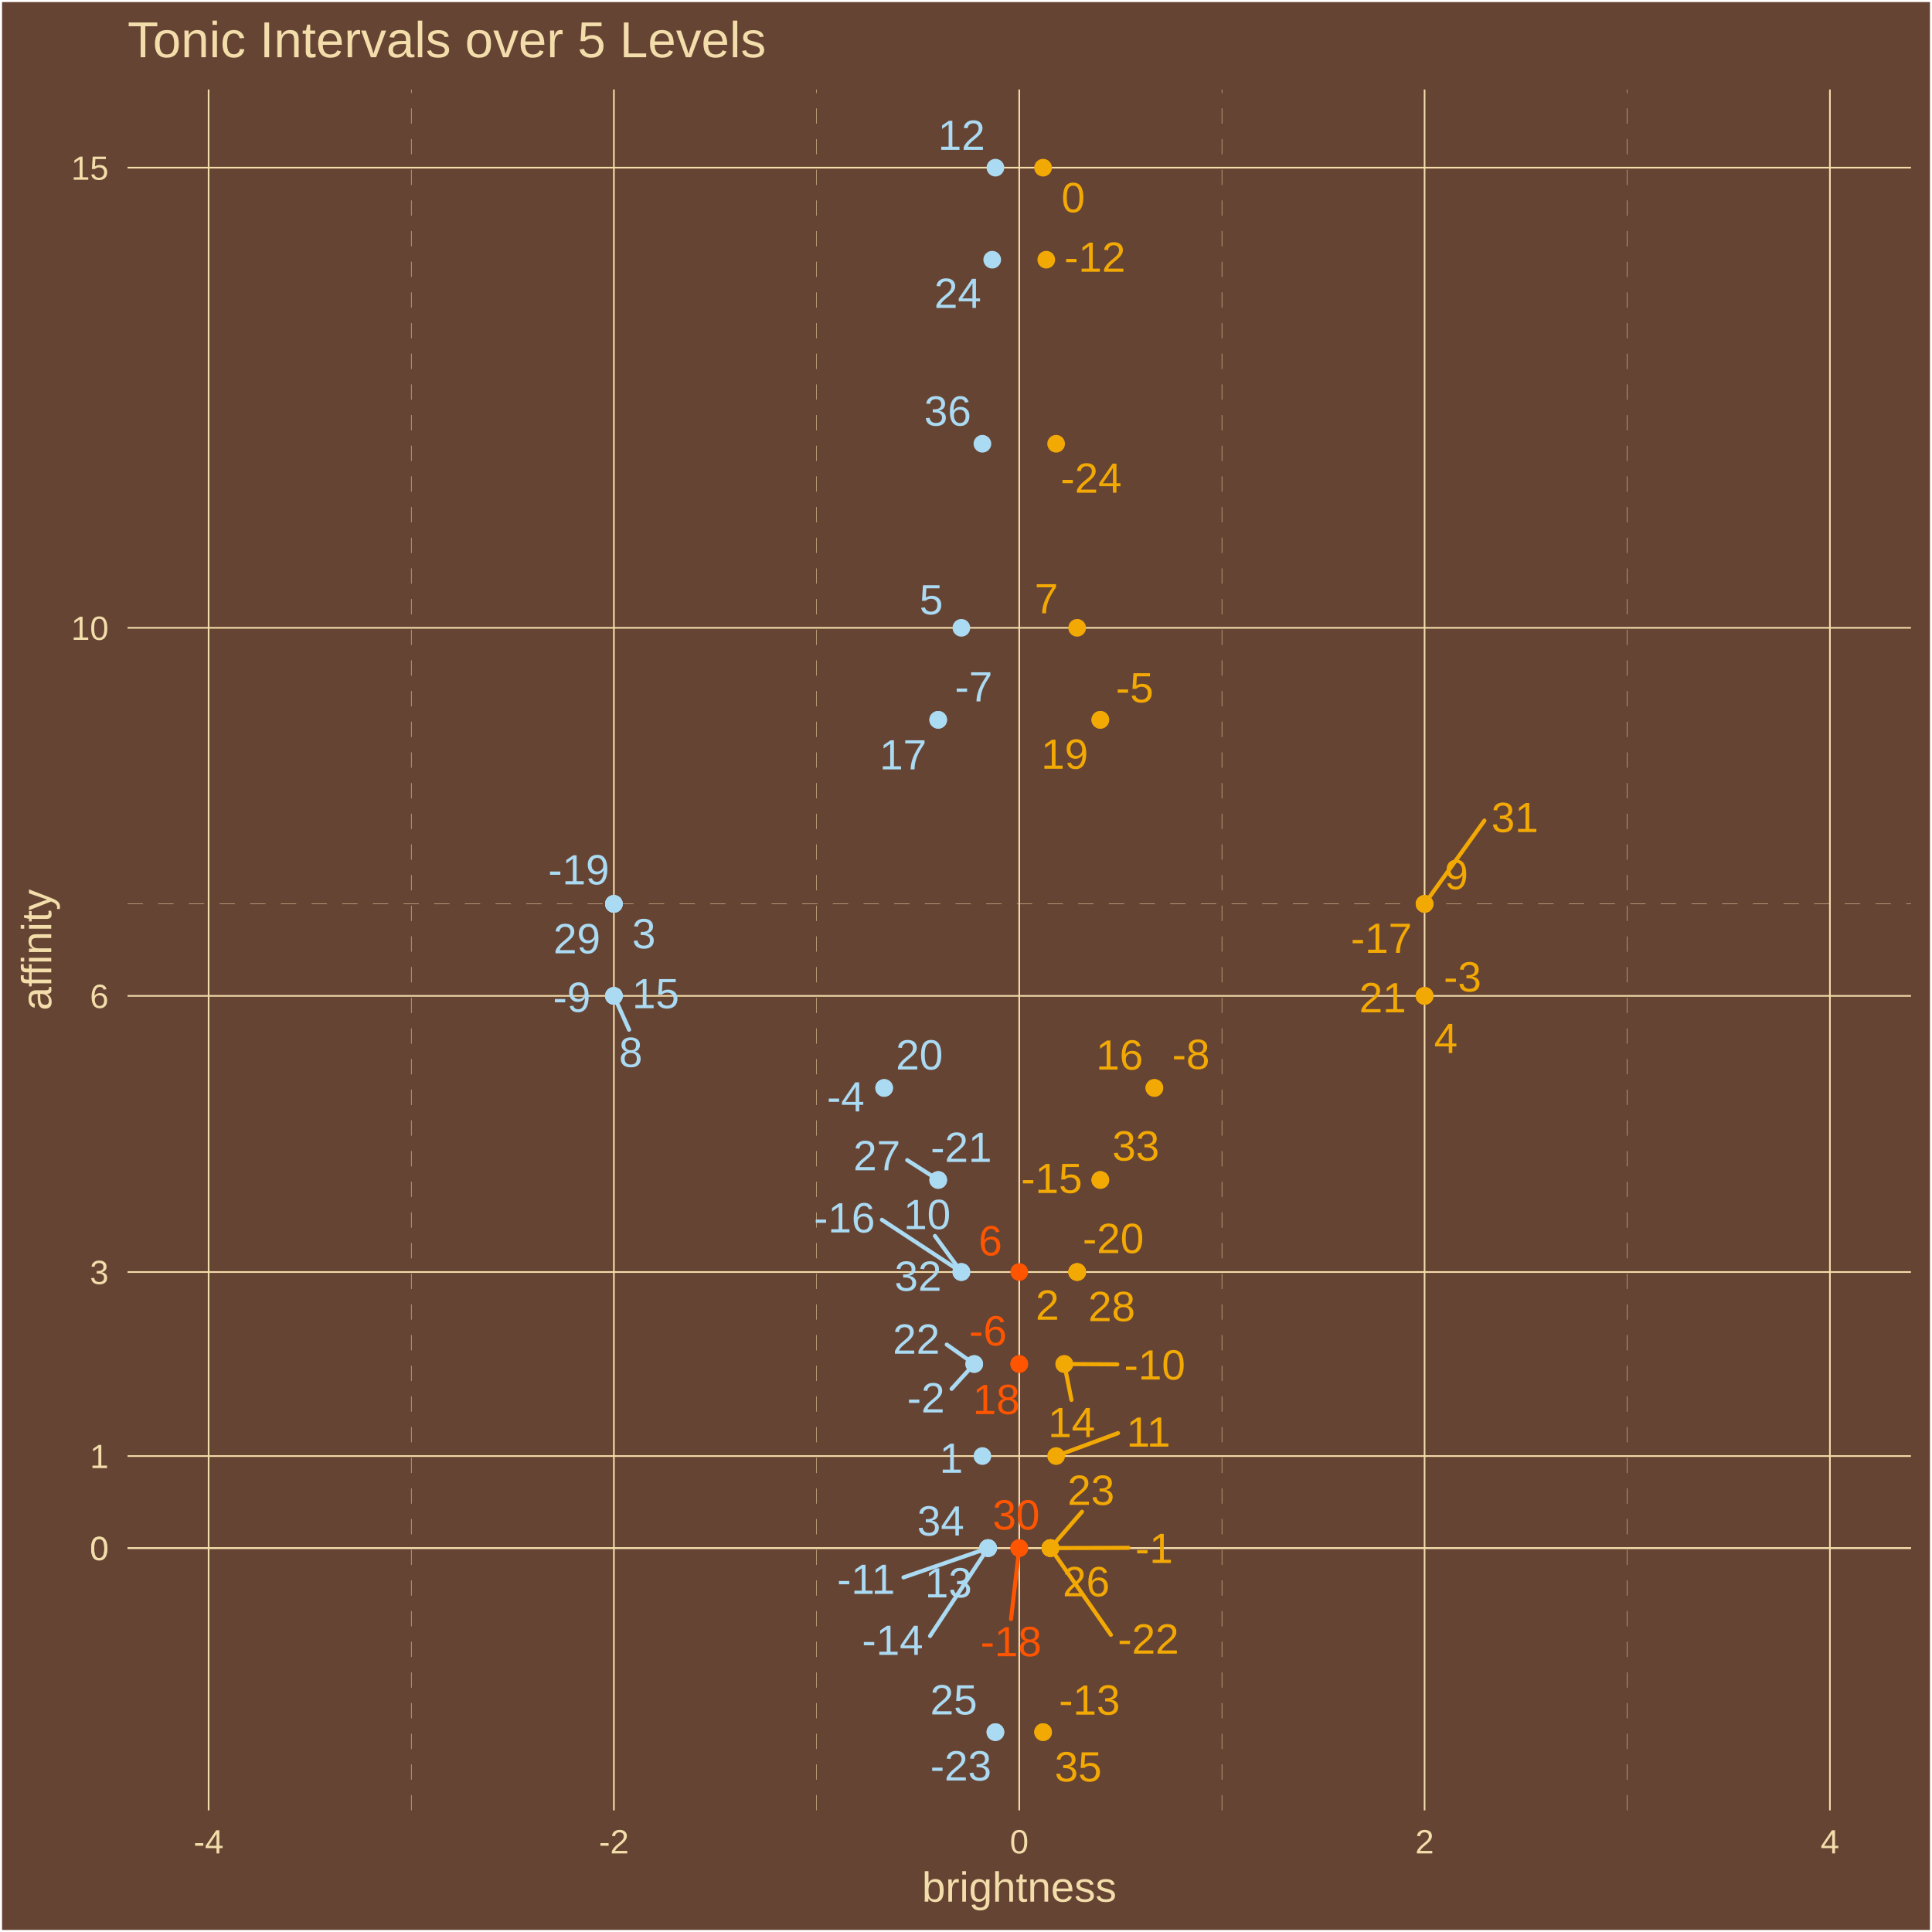
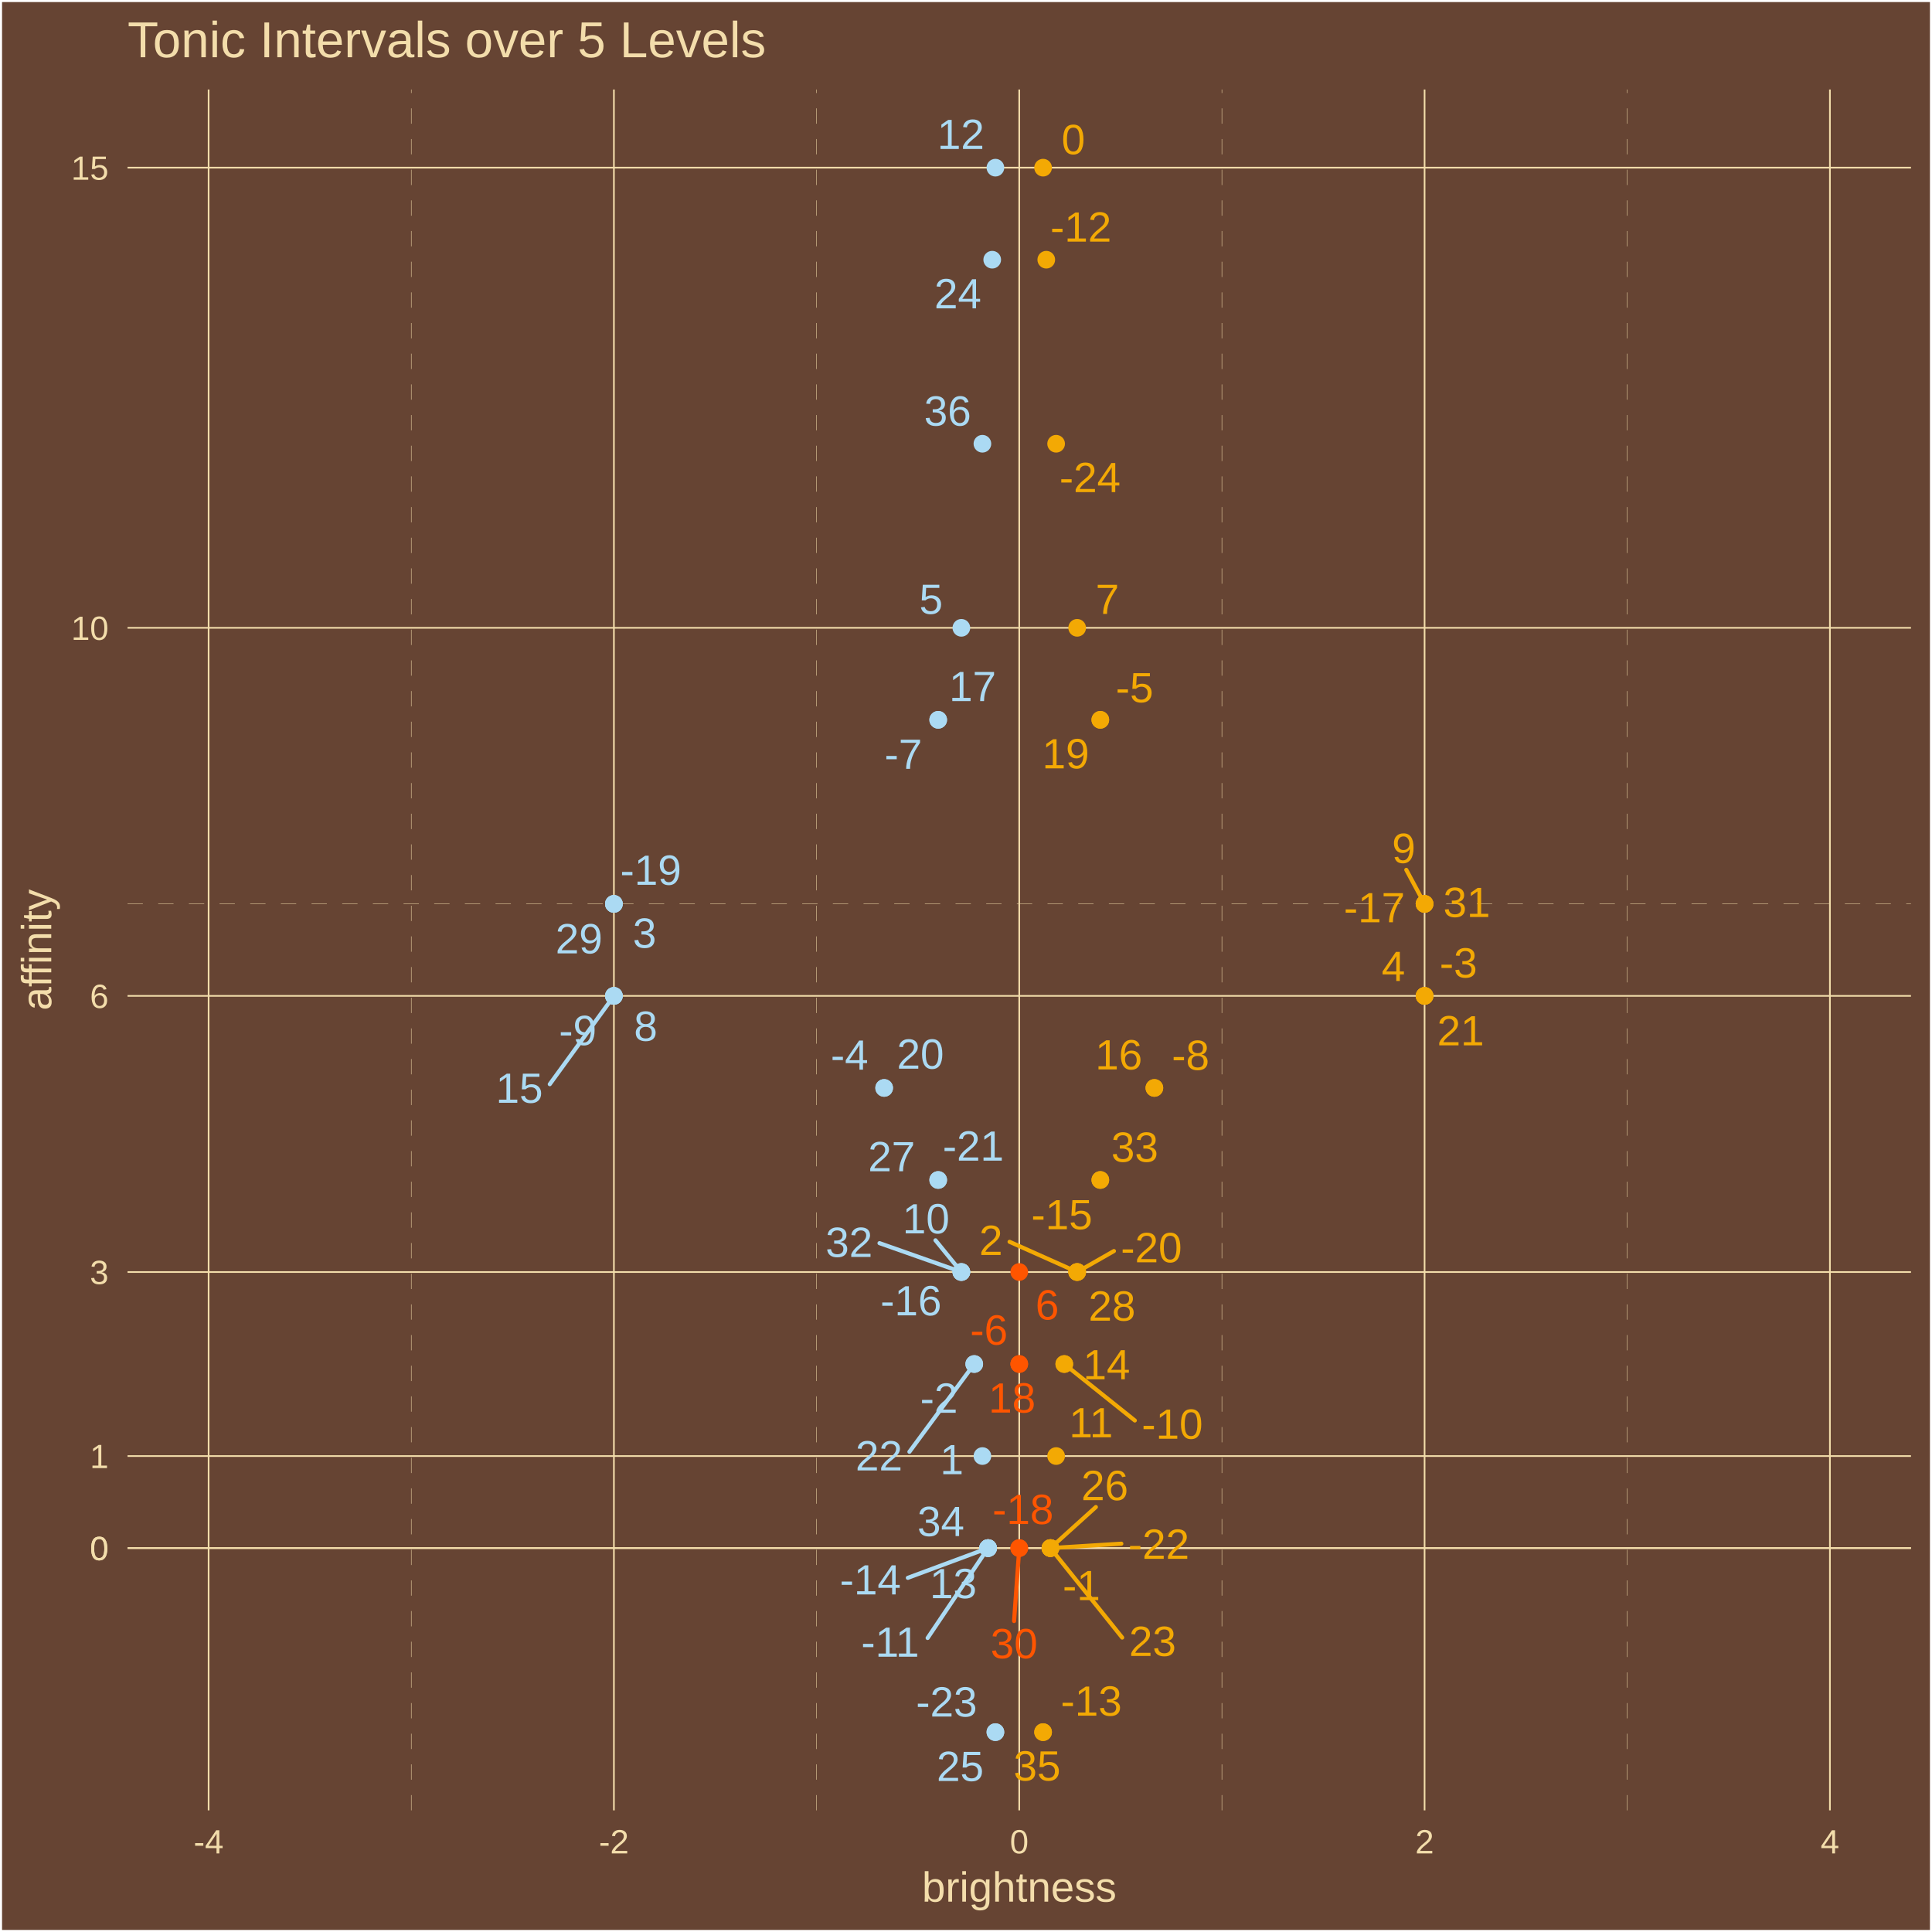
<svg xmlns="http://www.w3.org/2000/svg" class="svglite" width="504.00pt" height="504.00pt" viewBox="0 0 504.00 504.00">
  <defs>
    <style type="text/css">
    .svglite line, .svglite polyline, .svglite polygon, .svglite path, .svglite rect, .svglite circle {
      fill: none;
      stroke: #000000;
      stroke-linecap: round;
      stroke-linejoin: round;
      stroke-miterlimit: 10.00;
    }
    .svglite text {
      white-space: pre;
    }
  </style>
  </defs>
  <rect width="100%" height="100%" style="stroke: none; fill: #664433;" />
  <defs>
    <clipPath id="cpMC4wMHw1MDQuMDB8MC4wMHw1MDQuMDA=">
      <rect x="0.00" y="0.00" width="504.00" height="504.00" />
    </clipPath>
  </defs>
  <g clip-path="url(#cpMC4wMHw1MDQuMDB8MC4wMHw1MDQuMDA=)">
    <rect x="0.00" y="0" width="504.00" height="504.00" style="stroke-width: 1.07; stroke: #FFFFFF; fill: #664433;" />
  </g>
  <defs>
    <clipPath id="cpMzMuMjd8NDk4LjUyfDIzLjM0fDQ3Mi4yNw==">
      <rect x="33.27" y="23.34" width="465.25" height="448.93" />
    </clipPath>
  </defs>
  <g clip-path="url(#cpMzMuMjd8NDk4LjUyfDIzLjM0fDQ3Mi4yNw==)">
    <rect x="33.27" y="23.34" width="465.25" height="448.93" style="stroke-width: 1.07; stroke: none; fill: #664433;" />
    <polyline points="33.27,235.80 498.52,235.80 " style="stroke-width: 0.11; stroke: #F3DDAB; stroke-dasharray: 4.00,4.00; stroke-linecap: butt;" />
    <polyline points="107.29,472.27 107.29,23.34 " style="stroke-width: 0.11; stroke: #F3DDAB; stroke-dasharray: 4.00,4.00; stroke-linecap: butt;" />
    <polyline points="213.02,472.27 213.02,23.34 " style="stroke-width: 0.11; stroke: #F3DDAB; stroke-dasharray: 4.00,4.00; stroke-linecap: butt;" />
    <polyline points="318.76,472.27 318.76,23.34 " style="stroke-width: 0.11; stroke: #F3DDAB; stroke-dasharray: 4.00,4.00; stroke-linecap: butt;" />
    <polyline points="424.50,472.27 424.50,23.34 " style="stroke-width: 0.11; stroke: #F3DDAB; stroke-dasharray: 4.00,4.00; stroke-linecap: butt;" />
    <polyline points="33.27,403.85 498.52,403.85 " style="stroke-width: 0.43; stroke: #F3DDAB; stroke-linecap: butt;" />
    <polyline points="33.27,403.85 498.52,403.85 " style="stroke-width: 0.43; stroke: #F3DDAB; stroke-linecap: butt;" />
    <polyline points="33.27,379.84 498.52,379.84 " style="stroke-width: 0.43; stroke: #F3DDAB; stroke-linecap: butt;" />
    <polyline points="33.27,331.83 498.52,331.83 " style="stroke-width: 0.43; stroke: #F3DDAB; stroke-linecap: butt;" />
    <polyline points="33.27,259.80 498.52,259.80 " style="stroke-width: 0.43; stroke: #F3DDAB; stroke-linecap: butt;" />
    <polyline points="33.27,163.78 498.52,163.78 " style="stroke-width: 0.43; stroke: #F3DDAB; stroke-linecap: butt;" />
    <polyline points="33.27,43.74 498.52,43.74 " style="stroke-width: 0.43; stroke: #F3DDAB; stroke-linecap: butt;" />
    <polyline points="54.42,472.27 54.42,23.34 " style="stroke-width: 0.43; stroke: #F3DDAB; stroke-linecap: butt;" />
    <polyline points="160.15,472.27 160.15,23.34 " style="stroke-width: 0.43; stroke: #F3DDAB; stroke-linecap: butt;" />
    <polyline points="265.89,472.27 265.89,23.34 " style="stroke-width: 0.43; stroke: #F3DDAB; stroke-linecap: butt;" />
    <polyline points="371.63,472.27 371.63,23.34 " style="stroke-width: 0.43; stroke: #F3DDAB; stroke-linecap: butt;" />
    <polyline points="477.37,472.27 477.37,23.34 " style="stroke-width: 0.43; stroke: #F3DDAB; stroke-linecap: butt;" />
    <circle cx="275.51" cy="115.76" r="1.95" style="stroke-width: 0.71; stroke: #F3A904; fill: #F3A904;" />
    <circle cx="259.67" cy="451.86" r="1.95" style="stroke-width: 0.71; stroke: #ABDAF3; fill: #ABDAF3;" />
    <circle cx="274.03" cy="403.85" r="1.95" style="stroke-width: 0.71; stroke: #F3A904; fill: #F3A904;" />
    <circle cx="244.75" cy="307.82" r="1.95" style="stroke-width: 0.71; stroke: #ABDAF3; fill: #ABDAF3;" />
    <circle cx="281.00" cy="331.83" r="1.95" style="stroke-width: 0.71; stroke: #F3A904; fill: #F3A904;" />
    <circle cx="160.15" cy="235.80" r="1.95" style="stroke-width: 0.71; stroke: #ABDAF3; fill: #ABDAF3;" />
    <circle cx="265.89" cy="403.85" r="1.95" style="stroke-width: 0.71; stroke: #FF5500; fill: #FF5500;" />
    <circle cx="371.63" cy="235.80" r="1.95" style="stroke-width: 0.71; stroke: #F3A904; fill: #F3A904;" />
    <circle cx="250.79" cy="331.83" r="1.95" style="stroke-width: 0.71; stroke: #ABDAF3; fill: #ABDAF3;" />
    <circle cx="287.04" cy="307.82" r="1.95" style="stroke-width: 0.71; stroke: #F3A904; fill: #F3A904;" />
    <circle cx="257.76" cy="403.85" r="1.95" style="stroke-width: 0.71; stroke: #ABDAF3; fill: #ABDAF3;" />
    <circle cx="272.11" cy="451.86" r="1.95" style="stroke-width: 0.71; stroke: #F3A904; fill: #F3A904;" />
    <circle cx="272.94" cy="67.75" r="1.95" style="stroke-width: 0.71; stroke: #F3A904; fill: #F3A904;" />
    <circle cx="257.76" cy="403.85" r="1.95" style="stroke-width: 0.71; stroke: #ABDAF3; fill: #ABDAF3;" />
    <circle cx="277.64" cy="355.83" r="1.95" style="stroke-width: 0.71; stroke: #F3A904; fill: #F3A904;" />
    <circle cx="160.15" cy="259.80" r="1.95" style="stroke-width: 0.71; stroke: #ABDAF3; fill: #ABDAF3;" />
    <circle cx="301.14" cy="283.81" r="1.95" style="stroke-width: 0.71; stroke: #F3A904; fill: #F3A904;" />
    <circle cx="244.75" cy="187.78" r="1.95" style="stroke-width: 0.71; stroke: #ABDAF3; fill: #ABDAF3;" />
    <circle cx="265.89" cy="355.83" r="1.95" style="stroke-width: 0.71; stroke: #FF5500; fill: #FF5500;" />
    <circle cx="287.04" cy="187.78" r="1.95" style="stroke-width: 0.71; stroke: #F3A904; fill: #F3A904;" />
    <circle cx="230.65" cy="283.81" r="1.95" style="stroke-width: 0.71; stroke: #ABDAF3; fill: #ABDAF3;" />
    <circle cx="371.63" cy="259.80" r="1.95" style="stroke-width: 0.71; stroke: #F3A904; fill: #F3A904;" />
    <circle cx="254.15" cy="355.83" r="1.95" style="stroke-width: 0.71; stroke: #ABDAF3; fill: #ABDAF3;" />
    <circle cx="274.03" cy="403.85" r="1.95" style="stroke-width: 0.71; stroke: #F3A904; fill: #F3A904;" />
    <circle cx="272.11" cy="43.74" r="1.95" style="stroke-width: 0.71; stroke: #F3A904; fill: #F3A904;" />
    <circle cx="256.28" cy="379.84" r="1.95" style="stroke-width: 0.71; stroke: #ABDAF3; fill: #ABDAF3;" />
    <circle cx="281.00" cy="331.83" r="1.95" style="stroke-width: 0.71; stroke: #F3A904; fill: #F3A904;" />
    <circle cx="160.15" cy="235.80" r="1.95" style="stroke-width: 0.71; stroke: #ABDAF3; fill: #ABDAF3;" />
    <circle cx="371.63" cy="259.80" r="1.95" style="stroke-width: 0.71; stroke: #F3A904; fill: #F3A904;" />
    <circle cx="250.79" cy="163.78" r="1.95" style="stroke-width: 0.71; stroke: #ABDAF3; fill: #ABDAF3;" />
    <circle cx="265.89" cy="331.83" r="1.95" style="stroke-width: 0.71; stroke: #FF5500; fill: #FF5500;" />
    <circle cx="281.00" cy="163.78" r="1.95" style="stroke-width: 0.71; stroke: #F3A904; fill: #F3A904;" />
    <circle cx="160.15" cy="259.80" r="1.95" style="stroke-width: 0.71; stroke: #ABDAF3; fill: #ABDAF3;" />
    <circle cx="371.63" cy="235.80" r="1.95" style="stroke-width: 0.71; stroke: #F3A904; fill: #F3A904;" />
    <circle cx="250.79" cy="331.83" r="1.95" style="stroke-width: 0.71; stroke: #ABDAF3; fill: #ABDAF3;" />
    <circle cx="275.51" cy="379.84" r="1.95" style="stroke-width: 0.71; stroke: #F3A904; fill: #F3A904;" />
    <circle cx="259.67" cy="43.74" r="1.95" style="stroke-width: 0.71; stroke: #ABDAF3; fill: #ABDAF3;" />
    <circle cx="257.76" cy="403.85" r="1.95" style="stroke-width: 0.71; stroke: #ABDAF3; fill: #ABDAF3;" />
    <circle cx="277.64" cy="355.83" r="1.95" style="stroke-width: 0.71; stroke: #F3A904; fill: #F3A904;" />
    <circle cx="160.15" cy="259.80" r="1.95" style="stroke-width: 0.71; stroke: #ABDAF3; fill: #ABDAF3;" />
    <circle cx="301.14" cy="283.81" r="1.95" style="stroke-width: 0.71; stroke: #F3A904; fill: #F3A904;" />
    <circle cx="244.75" cy="187.78" r="1.95" style="stroke-width: 0.71; stroke: #ABDAF3; fill: #ABDAF3;" />
    <circle cx="265.89" cy="355.83" r="1.95" style="stroke-width: 0.71; stroke: #FF5500; fill: #FF5500;" />
    <circle cx="287.04" cy="187.78" r="1.95" style="stroke-width: 0.71; stroke: #F3A904; fill: #F3A904;" />
    <circle cx="230.65" cy="283.81" r="1.95" style="stroke-width: 0.71; stroke: #ABDAF3; fill: #ABDAF3;" />
    <circle cx="371.63" cy="259.80" r="1.95" style="stroke-width: 0.71; stroke: #F3A904; fill: #F3A904;" />
    <circle cx="254.15" cy="355.83" r="1.95" style="stroke-width: 0.71; stroke: #ABDAF3; fill: #ABDAF3;" />
    <circle cx="274.03" cy="403.85" r="1.95" style="stroke-width: 0.71; stroke: #F3A904; fill: #F3A904;" />
    <circle cx="258.84" cy="67.75" r="1.95" style="stroke-width: 0.71; stroke: #ABDAF3; fill: #ABDAF3;" />
    <circle cx="259.67" cy="451.86" r="1.95" style="stroke-width: 0.71; stroke: #ABDAF3; fill: #ABDAF3;" />
    <circle cx="274.03" cy="403.85" r="1.95" style="stroke-width: 0.71; stroke: #F3A904; fill: #F3A904;" />
    <circle cx="244.75" cy="307.82" r="1.95" style="stroke-width: 0.71; stroke: #ABDAF3; fill: #ABDAF3;" />
    <circle cx="281.00" cy="331.83" r="1.95" style="stroke-width: 0.71; stroke: #F3A904; fill: #F3A904;" />
    <circle cx="160.15" cy="235.80" r="1.95" style="stroke-width: 0.71; stroke: #ABDAF3; fill: #ABDAF3;" />
    <circle cx="265.89" cy="403.85" r="1.95" style="stroke-width: 0.71; stroke: #FF5500; fill: #FF5500;" />
    <circle cx="371.63" cy="235.80" r="1.95" style="stroke-width: 0.71; stroke: #F3A904; fill: #F3A904;" />
    <circle cx="250.79" cy="331.83" r="1.95" style="stroke-width: 0.71; stroke: #ABDAF3; fill: #ABDAF3;" />
    <circle cx="287.04" cy="307.82" r="1.95" style="stroke-width: 0.71; stroke: #F3A904; fill: #F3A904;" />
    <circle cx="257.76" cy="403.85" r="1.95" style="stroke-width: 0.71; stroke: #ABDAF3; fill: #ABDAF3;" />
    <circle cx="272.11" cy="451.86" r="1.95" style="stroke-width: 0.71; stroke: #F3A904; fill: #F3A904;" />
    <circle cx="256.28" cy="115.76" r="1.95" style="stroke-width: 0.71; stroke: #ABDAF3; fill: #ABDAF3;" />
-     <line x1="289.80" y1="426.48" x2="274.66" y2="404.76" style="stroke-width: 1.07; stroke: #F3A904;" />
-     <line x1="263.75" y1="422.35" x2="265.77" y2="404.94" style="stroke-width: 1.07; stroke: #FF5500;" />
-     <line x1="230.07" y1="318.21" x2="249.85" y2="331.21" style="stroke-width: 1.07; stroke: #ABDAF3;" />
-     <line x1="242.62" y1="426.78" x2="257.15" y2="404.78" style="stroke-width: 1.07; stroke: #ABDAF3;" />
-     <line x1="235.70" y1="411.50" x2="256.69" y2="404.22" style="stroke-width: 1.07; stroke: #ABDAF3;" />
-     <line x1="291.46" y1="355.92" x2="278.78" y2="355.84" style="stroke-width: 1.07; stroke: #F3A904;" />
-     <line x1="248.25" y1="362.31" x2="253.39" y2="356.66" style="stroke-width: 1.07; stroke: #ABDAF3;" />
-     <line x1="294.38" y1="403.78" x2="275.17" y2="403.84" style="stroke-width: 1.07; stroke: #F3A904;" />
-     <line x1="164.11" y1="268.62" x2="160.61" y2="260.82" style="stroke-width: 1.07; stroke: #ABDAF3;" />
-     <line x1="243.90" y1="322.43" x2="250.13" y2="330.93" style="stroke-width: 1.07; stroke: #ABDAF3;" />
-     <line x1="291.65" y1="373.86" x2="276.57" y2="379.44" style="stroke-width: 1.07; stroke: #F3A904;" />
-     <line x1="279.51" y1="365.19" x2="277.86" y2="356.91" style="stroke-width: 1.07; stroke: #F3A904;" />
-     <line x1="246.98" y1="350.76" x2="253.22" y2="355.18" style="stroke-width: 1.07; stroke: #ABDAF3;" />
-     <line x1="282.25" y1="394.37" x2="274.76" y2="403.00" style="stroke-width: 1.07; stroke: #F3A904;" />
-     <line x1="236.67" y1="302.65" x2="243.80" y2="307.21" style="stroke-width: 1.07; stroke: #ABDAF3;" />
-     <line x1="387.24" y1="214.07" x2="372.28" y2="234.89" style="stroke-width: 1.07; stroke: #F3A904;" />
-     <text x="284.66" y="128.55" text-anchor="middle" style="font-size: 11.04px;fill: #F3A904; font-family: &quot;Arial&quot;;" textLength="15.94px" lengthAdjust="spacingAndGlyphs">-24</text>
-     <text x="250.67" y="464.48" text-anchor="middle" style="font-size: 11.04px;fill: #ABDAF3; font-family: &quot;Arial&quot;;" textLength="15.94px" lengthAdjust="spacingAndGlyphs">-23</text>
-     <text x="299.57" y="431.38" text-anchor="middle" style="font-size: 11.04px;fill: #F3A904; font-family: &quot;Arial&quot;;" textLength="15.94px" lengthAdjust="spacingAndGlyphs">-22</text>
-     <text x="250.76" y="303.11" text-anchor="middle" style="font-size: 11.04px;fill: #ABDAF3; font-family: &quot;Arial&quot;;" textLength="15.94px" lengthAdjust="spacingAndGlyphs">-21</text>
-     <text x="290.42" y="326.88" text-anchor="middle" style="font-size: 11.04px;fill: #F3A904; font-family: &quot;Arial&quot;;" textLength="15.94px" lengthAdjust="spacingAndGlyphs">-20</text>
-     <text x="150.97" y="230.71" text-anchor="middle" style="font-size: 11.04px;fill: #ABDAF3; font-family: &quot;Arial&quot;;" textLength="15.94px" lengthAdjust="spacingAndGlyphs">-19</text>
-     <text x="263.74" y="432.06" text-anchor="middle" style="font-size: 11.04px;fill: #FF5500; font-family: &quot;Arial&quot;;" textLength="15.94px" lengthAdjust="spacingAndGlyphs">-18</text>
-     <text x="360.36" y="248.57" text-anchor="middle" style="font-size: 11.04px;fill: #F3A904; font-family: &quot;Arial&quot;;" textLength="15.94px" lengthAdjust="spacingAndGlyphs">-17</text>
-     <text x="220.30" y="321.50" text-anchor="middle" style="font-size: 11.04px;fill: #ABDAF3; font-family: &quot;Arial&quot;;" textLength="15.94px" lengthAdjust="spacingAndGlyphs">-16</text>
-     <text x="274.35" y="311.21" text-anchor="middle" style="font-size: 11.04px;fill: #F3A904; font-family: &quot;Arial&quot;;" textLength="15.94px" lengthAdjust="spacingAndGlyphs">-15</text>
-     <text x="232.85" y="431.71" text-anchor="middle" style="font-size: 11.04px;fill: #ABDAF3; font-family: &quot;Arial&quot;;" textLength="15.94px" lengthAdjust="spacingAndGlyphs">-14</text>
-     <text x="284.21" y="447.30" text-anchor="middle" style="font-size: 11.04px;fill: #F3A904; font-family: &quot;Arial&quot;;" textLength="15.94px" lengthAdjust="spacingAndGlyphs">-13</text>
-     <text x="285.62" y="70.90" text-anchor="middle" style="font-size: 11.04px;fill: #F3A904; font-family: &quot;Arial&quot;;" textLength="15.94px" lengthAdjust="spacingAndGlyphs">-12</text>
-     <text x="225.93" y="415.79" text-anchor="middle" style="font-size: 11.04px;fill: #ABDAF3; font-family: &quot;Arial&quot;;" textLength="15.94px" lengthAdjust="spacingAndGlyphs">-11</text>
-     <text x="301.23" y="359.88" text-anchor="middle" style="font-size: 11.04px;fill: #F3A904; font-family: &quot;Arial&quot;;" textLength="15.94px" lengthAdjust="spacingAndGlyphs">-10</text>
-     <text x="149.17" y="263.97" text-anchor="middle" style="font-size: 11.04px;fill: #ABDAF3; font-family: &quot;Arial&quot;;" textLength="9.81px" lengthAdjust="spacingAndGlyphs">-9</text>
-     <text x="310.68" y="278.87" text-anchor="middle" style="font-size: 11.04px;fill: #F3A904; font-family: &quot;Arial&quot;;" textLength="9.81px" lengthAdjust="spacingAndGlyphs">-8</text>
-     <text x="254.00" y="182.97" text-anchor="middle" style="font-size: 11.04px;fill: #ABDAF3; font-family: &quot;Arial&quot;;" textLength="9.81px" lengthAdjust="spacingAndGlyphs">-7</text>
-     <text x="257.74" y="350.99" text-anchor="middle" style="font-size: 11.04px;fill: #FF5500; font-family: &quot;Arial&quot;;" textLength="9.81px" lengthAdjust="spacingAndGlyphs">-6</text>
-     <text x="296.00" y="183.22" text-anchor="middle" style="font-size: 11.04px;fill: #F3A904; font-family: &quot;Arial&quot;;" textLength="9.81px" lengthAdjust="spacingAndGlyphs">-5</text>
-     <text x="220.62" y="289.94" text-anchor="middle" style="font-size: 11.04px;fill: #ABDAF3; font-family: &quot;Arial&quot;;" textLength="9.81px" lengthAdjust="spacingAndGlyphs">-4</text>
-     <text x="381.53" y="258.66" text-anchor="middle" style="font-size: 11.04px;fill: #F3A904; font-family: &quot;Arial&quot;;" textLength="9.81px" lengthAdjust="spacingAndGlyphs">-3</text>
-     <text x="241.55" y="368.47" text-anchor="middle" style="font-size: 11.04px;fill: #ABDAF3; font-family: &quot;Arial&quot;;" textLength="9.81px" lengthAdjust="spacingAndGlyphs">-2</text>
-     <text x="301.08" y="407.73" text-anchor="middle" style="font-size: 11.04px;fill: #F3A904; font-family: &quot;Arial&quot;;" textLength="9.81px" lengthAdjust="spacingAndGlyphs">-1</text>
-     <text x="279.96" y="55.36" text-anchor="middle" style="font-size: 11.04px;fill: #F3A904; font-family: &quot;Arial&quot;;" textLength="6.13px" lengthAdjust="spacingAndGlyphs">0</text>
-     <text x="248.15" y="384.20" text-anchor="middle" style="font-size: 11.04px;fill: #ABDAF3; font-family: &quot;Arial&quot;;" textLength="6.13px" lengthAdjust="spacingAndGlyphs">1</text>
-     <text x="273.23" y="344.27" text-anchor="middle" style="font-size: 11.04px;fill: #F3A904; font-family: &quot;Arial&quot;;" textLength="6.13px" lengthAdjust="spacingAndGlyphs">2</text>
-     <text x="167.97" y="247.39" text-anchor="middle" style="font-size: 11.04px;fill: #ABDAF3; font-family: &quot;Arial&quot;;" textLength="6.13px" lengthAdjust="spacingAndGlyphs">3</text>
-     <text x="377.18" y="274.70" text-anchor="middle" style="font-size: 11.04px;fill: #F3A904; font-family: &quot;Arial&quot;;" textLength="6.13px" lengthAdjust="spacingAndGlyphs">4</text>
-     <text x="242.93" y="160.26" text-anchor="middle" style="font-size: 11.04px;fill: #ABDAF3; font-family: &quot;Arial&quot;;" textLength="6.13px" lengthAdjust="spacingAndGlyphs">5</text>
-     <text x="258.35" y="327.49" text-anchor="middle" style="font-size: 11.04px;fill: #FF5500; font-family: &quot;Arial&quot;;" textLength="6.13px" lengthAdjust="spacingAndGlyphs">6</text>
-     <text x="272.96" y="159.99" text-anchor="middle" style="font-size: 11.04px;fill: #F3A904; font-family: &quot;Arial&quot;;" textLength="6.13px" lengthAdjust="spacingAndGlyphs">7</text>
-     <text x="164.54" y="278.33" text-anchor="middle" style="font-size: 11.04px;fill: #ABDAF3; font-family: &quot;Arial&quot;;" textLength="6.13px" lengthAdjust="spacingAndGlyphs">8</text>
-     <text x="379.94" y="231.98" text-anchor="middle" style="font-size: 11.04px;fill: #F3A904; font-family: &quot;Arial&quot;;" textLength="6.13px" lengthAdjust="spacingAndGlyphs">9</text>
-     <text x="241.85" y="320.63" text-anchor="middle" style="font-size: 11.04px;fill: #ABDAF3; font-family: &quot;Arial&quot;;" textLength="12.27px" lengthAdjust="spacingAndGlyphs">10</text>
-     <text x="299.59" y="377.38" text-anchor="middle" style="font-size: 11.04px;fill: #F3A904; font-family: &quot;Arial&quot;;" textLength="12.27px" lengthAdjust="spacingAndGlyphs">11</text>
-     <text x="250.83" y="39.09" text-anchor="middle" style="font-size: 11.04px;fill: #ABDAF3; font-family: &quot;Arial&quot;;" textLength="12.27px" lengthAdjust="spacingAndGlyphs">12</text>
-     <text x="247.42" y="416.72" text-anchor="middle" style="font-size: 11.04px;fill: #ABDAF3; font-family: &quot;Arial&quot;;" textLength="12.27px" lengthAdjust="spacingAndGlyphs">13</text>
-     <text x="279.55" y="374.90" text-anchor="middle" style="font-size: 11.04px;fill: #F3A904; font-family: &quot;Arial&quot;;" textLength="12.27px" lengthAdjust="spacingAndGlyphs">14</text>
-     <text x="171.04" y="263.01" text-anchor="middle" style="font-size: 11.04px;fill: #ABDAF3; font-family: &quot;Arial&quot;;" textLength="12.27px" lengthAdjust="spacingAndGlyphs">15</text>
-     <text x="292.06" y="279.03" text-anchor="middle" style="font-size: 11.04px;fill: #F3A904; font-family: &quot;Arial&quot;;" textLength="12.27px" lengthAdjust="spacingAndGlyphs">16</text>
-     <text x="235.59" y="200.72" text-anchor="middle" style="font-size: 11.04px;fill: #ABDAF3; font-family: &quot;Arial&quot;;" textLength="12.27px" lengthAdjust="spacingAndGlyphs">17</text>
-     <text x="259.90" y="368.89" text-anchor="middle" style="font-size: 11.04px;fill: #FF5500; font-family: &quot;Arial&quot;;" textLength="12.27px" lengthAdjust="spacingAndGlyphs">18</text>
-     <text x="277.74" y="200.55" text-anchor="middle" style="font-size: 11.04px;fill: #F3A904; font-family: &quot;Arial&quot;;" textLength="12.27px" lengthAdjust="spacingAndGlyphs">19</text>
-     <text x="239.83" y="279.00" text-anchor="middle" style="font-size: 11.04px;fill: #ABDAF3; font-family: &quot;Arial&quot;;" textLength="12.27px" lengthAdjust="spacingAndGlyphs">20</text>
-     <text x="360.70" y="264.08" text-anchor="middle" style="font-size: 11.04px;fill: #F3A904; font-family: &quot;Arial&quot;;" textLength="12.27px" lengthAdjust="spacingAndGlyphs">21</text>
-     <text x="239.04" y="353.15" text-anchor="middle" style="font-size: 11.04px;fill: #ABDAF3; font-family: &quot;Arial&quot;;" textLength="12.27px" lengthAdjust="spacingAndGlyphs">22</text>
-     <text x="284.60" y="392.57" text-anchor="middle" style="font-size: 11.04px;fill: #F3A904; font-family: &quot;Arial&quot;;" textLength="12.27px" lengthAdjust="spacingAndGlyphs">23</text>
-     <text x="249.85" y="80.33" text-anchor="middle" style="font-size: 11.04px;fill: #ABDAF3; font-family: &quot;Arial&quot;;" textLength="12.27px" lengthAdjust="spacingAndGlyphs">24</text>
-     <text x="248.79" y="447.24" text-anchor="middle" style="font-size: 11.04px;fill: #ABDAF3; font-family: &quot;Arial&quot;;" textLength="12.27px" lengthAdjust="spacingAndGlyphs">25</text>
-     <text x="283.36" y="416.42" text-anchor="middle" style="font-size: 11.04px;fill: #F3A904; font-family: &quot;Arial&quot;;" textLength="12.27px" lengthAdjust="spacingAndGlyphs">26</text>
-     <text x="228.74" y="305.29" text-anchor="middle" style="font-size: 11.04px;fill: #ABDAF3; font-family: &quot;Arial&quot;;" textLength="12.27px" lengthAdjust="spacingAndGlyphs">27</text>
-     <text x="290.01" y="344.64" text-anchor="middle" style="font-size: 11.04px;fill: #F3A904; font-family: &quot;Arial&quot;;" textLength="12.27px" lengthAdjust="spacingAndGlyphs">28</text>
-     <text x="150.49" y="248.69" text-anchor="middle" style="font-size: 11.04px;fill: #ABDAF3; font-family: &quot;Arial&quot;;" textLength="12.27px" lengthAdjust="spacingAndGlyphs">29</text>
-     <text x="265.09" y="399.01" text-anchor="middle" style="font-size: 11.04px;fill: #FF5500; font-family: &quot;Arial&quot;;" textLength="12.27px" lengthAdjust="spacingAndGlyphs">30</text>
-     <text x="395.18" y="217.06" text-anchor="middle" style="font-size: 11.04px;fill: #F3A904; font-family: &quot;Arial&quot;;" textLength="12.27px" lengthAdjust="spacingAndGlyphs">31</text>
-     <text x="239.49" y="336.73" text-anchor="middle" style="font-size: 11.04px;fill: #ABDAF3; font-family: &quot;Arial&quot;;" textLength="12.27px" lengthAdjust="spacingAndGlyphs">32</text>
-     <text x="296.30" y="302.76" text-anchor="middle" style="font-size: 11.04px;fill: #F3A904; font-family: &quot;Arial&quot;;" textLength="12.27px" lengthAdjust="spacingAndGlyphs">33</text>
-     <text x="245.40" y="400.58" text-anchor="middle" style="font-size: 11.04px;fill: #ABDAF3; font-family: &quot;Arial&quot;;" textLength="12.27px" lengthAdjust="spacingAndGlyphs">34</text>
-     <text x="281.26" y="464.72" text-anchor="middle" style="font-size: 11.04px;fill: #F3A904; font-family: &quot;Arial&quot;;" textLength="12.27px" lengthAdjust="spacingAndGlyphs">35</text>
-     <text x="247.23" y="111.04" text-anchor="middle" style="font-size: 11.04px;fill: #ABDAF3; font-family: &quot;Arial&quot;;" textLength="12.27px" lengthAdjust="spacingAndGlyphs">36</text>
+     <line x1="292.52" y1="402.70" x2="275.17" y2="403.78" style="stroke-width: 1.07; stroke: #F3A904;" />
+     <line x1="290.59" y1="326.36" x2="281.98" y2="331.27" style="stroke-width: 1.07; stroke: #F3A904;" />
+     <line x1="236.83" y1="411.61" x2="256.69" y2="404.24" style="stroke-width: 1.07; stroke: #ABDAF3;" />
+     <line x1="241.99" y1="427.30" x2="257.14" y2="404.77" style="stroke-width: 1.07; stroke: #ABDAF3;" />
+     <line x1="296.04" y1="370.56" x2="278.52" y2="356.54" style="stroke-width: 1.07; stroke: #F3A904;" />
+     <line x1="263.37" y1="323.95" x2="279.96" y2="331.36" style="stroke-width: 1.07; stroke: #F3A904;" />
+     <line x1="366.86" y1="226.92" x2="371.11" y2="234.82" style="stroke-width: 1.07; stroke: #F3A904;" />
+     <line x1="244.04" y1="323.56" x2="250.08" y2="330.96" style="stroke-width: 1.07; stroke: #ABDAF3;" />
+     <line x1="143.42" y1="282.83" x2="159.50" y2="260.71" style="stroke-width: 1.07; stroke: #ABDAF3;" />
+     <line x1="237.24" y1="378.73" x2="253.48" y2="356.73" style="stroke-width: 1.07; stroke: #ABDAF3;" />
+     <line x1="292.74" y1="427.19" x2="274.73" y2="404.72" style="stroke-width: 1.07; stroke: #F3A904;" />
+     <line x1="285.88" y1="393.14" x2="274.86" y2="403.09" style="stroke-width: 1.07; stroke: #F3A904;" />
+     <line x1="264.54" y1="422.88" x2="265.82" y2="404.95" style="stroke-width: 1.07; stroke: #FF5500;" />
+     <line x1="229.44" y1="324.30" x2="249.72" y2="331.45" style="stroke-width: 1.07; stroke: #ABDAF3;" />
+     <text x="284.35" y="128.38" text-anchor="middle" style="font-size: 11.04px;fill: #F3A904; font-family: &quot;Arial&quot;;" textLength="15.94px" lengthAdjust="spacingAndGlyphs">-24</text>
+     <text x="246.93" y="447.80" text-anchor="middle" style="font-size: 11.04px;fill: #ABDAF3; font-family: &quot;Arial&quot;;" textLength="15.94px" lengthAdjust="spacingAndGlyphs">-23</text>
+     <text x="302.29" y="406.65" text-anchor="middle" style="font-size: 11.04px;fill: #F3A904; font-family: &quot;Arial&quot;;" textLength="15.94px" lengthAdjust="spacingAndGlyphs">-22</text>
+     <text x="253.89" y="302.77" text-anchor="middle" style="font-size: 11.04px;fill: #ABDAF3; font-family: &quot;Arial&quot;;" textLength="15.94px" lengthAdjust="spacingAndGlyphs">-21</text>
+     <text x="300.36" y="329.29" text-anchor="middle" style="font-size: 11.04px;fill: #F3A904; font-family: &quot;Arial&quot;;" textLength="15.94px" lengthAdjust="spacingAndGlyphs">-20</text>
+     <text x="169.77" y="230.81" text-anchor="middle" style="font-size: 11.04px;fill: #ABDAF3; font-family: &quot;Arial&quot;;" textLength="15.94px" lengthAdjust="spacingAndGlyphs">-19</text>
+     <text x="266.87" y="397.57" text-anchor="middle" style="font-size: 11.04px;fill: #FF5500; font-family: &quot;Arial&quot;;" textLength="15.94px" lengthAdjust="spacingAndGlyphs">-18</text>
+     <text x="358.54" y="240.59" text-anchor="middle" style="font-size: 11.04px;fill: #F3A904; font-family: &quot;Arial&quot;;" textLength="15.94px" lengthAdjust="spacingAndGlyphs">-17</text>
+     <text x="237.65" y="343.13" text-anchor="middle" style="font-size: 11.04px;fill: #ABDAF3; font-family: &quot;Arial&quot;;" textLength="15.94px" lengthAdjust="spacingAndGlyphs">-16</text>
+     <text x="277.00" y="320.67" text-anchor="middle" style="font-size: 11.04px;fill: #F3A904; font-family: &quot;Arial&quot;;" textLength="15.94px" lengthAdjust="spacingAndGlyphs">-15</text>
+     <text x="227.06" y="415.94" text-anchor="middle" style="font-size: 11.04px;fill: #ABDAF3; font-family: &quot;Arial&quot;;" textLength="15.94px" lengthAdjust="spacingAndGlyphs">-14</text>
+     <text x="284.69" y="447.57" text-anchor="middle" style="font-size: 11.04px;fill: #F3A904; font-family: &quot;Arial&quot;;" textLength="15.94px" lengthAdjust="spacingAndGlyphs">-13</text>
+     <text x="281.97" y="63.04" text-anchor="middle" style="font-size: 11.04px;fill: #F3A904; font-family: &quot;Arial&quot;;" textLength="15.94px" lengthAdjust="spacingAndGlyphs">-12</text>
+     <text x="232.22" y="432.19" text-anchor="middle" style="font-size: 11.04px;fill: #ABDAF3; font-family: &quot;Arial&quot;;" textLength="15.94px" lengthAdjust="spacingAndGlyphs">-11</text>
+     <text x="305.81" y="375.33" text-anchor="middle" style="font-size: 11.04px;fill: #F3A904; font-family: &quot;Arial&quot;;" textLength="15.94px" lengthAdjust="spacingAndGlyphs">-10</text>
+     <text x="150.72" y="272.63" text-anchor="middle" style="font-size: 11.04px;fill: #ABDAF3; font-family: &quot;Arial&quot;;" textLength="9.81px" lengthAdjust="spacingAndGlyphs">-9</text>
+     <text x="310.59" y="279.10" text-anchor="middle" style="font-size: 11.04px;fill: #F3A904; font-family: &quot;Arial&quot;;" textLength="9.81px" lengthAdjust="spacingAndGlyphs">-8</text>
+     <text x="235.65" y="200.56" text-anchor="middle" style="font-size: 11.04px;fill: #ABDAF3; font-family: &quot;Arial&quot;;" textLength="9.81px" lengthAdjust="spacingAndGlyphs">-7</text>
+     <text x="257.98" y="350.78" text-anchor="middle" style="font-size: 11.04px;fill: #FF5500; font-family: &quot;Arial&quot;;" textLength="9.81px" lengthAdjust="spacingAndGlyphs">-6</text>
+     <text x="295.97" y="183.20" text-anchor="middle" style="font-size: 11.04px;fill: #F3A904; font-family: &quot;Arial&quot;;" textLength="9.81px" lengthAdjust="spacingAndGlyphs">-5</text>
+     <text x="221.61" y="279.05" text-anchor="middle" style="font-size: 11.04px;fill: #ABDAF3; font-family: &quot;Arial&quot;;" textLength="9.81px" lengthAdjust="spacingAndGlyphs">-4</text>
+     <text x="380.46" y="255.01" text-anchor="middle" style="font-size: 11.04px;fill: #F3A904; font-family: &quot;Arial&quot;;" textLength="9.81px" lengthAdjust="spacingAndGlyphs">-3</text>
+     <text x="244.95" y="368.55" text-anchor="middle" style="font-size: 11.04px;fill: #ABDAF3; font-family: &quot;Arial&quot;;" textLength="9.81px" lengthAdjust="spacingAndGlyphs">-2</text>
+     <text x="282.12" y="417.42" text-anchor="middle" style="font-size: 11.04px;fill: #F3A904; font-family: &quot;Arial&quot;;" textLength="9.81px" lengthAdjust="spacingAndGlyphs">-1</text>
+     <text x="279.99" y="40.22" text-anchor="middle" style="font-size: 11.04px;fill: #F3A904; font-family: &quot;Arial&quot;;" textLength="6.13px" lengthAdjust="spacingAndGlyphs">0</text>
+     <text x="248.30" y="384.57" text-anchor="middle" style="font-size: 11.04px;fill: #ABDAF3; font-family: &quot;Arial&quot;;" textLength="6.13px" lengthAdjust="spacingAndGlyphs">1</text>
+     <text x="258.50" y="327.38" text-anchor="middle" style="font-size: 11.04px;fill: #F3A904; font-family: &quot;Arial&quot;;" textLength="6.13px" lengthAdjust="spacingAndGlyphs">2</text>
+     <text x="168.15" y="247.24" text-anchor="middle" style="font-size: 11.04px;fill: #ABDAF3; font-family: &quot;Arial&quot;;" textLength="6.13px" lengthAdjust="spacingAndGlyphs">3</text>
+     <text x="363.49" y="255.91" text-anchor="middle" style="font-size: 11.04px;fill: #F3A904; font-family: &quot;Arial&quot;;" textLength="6.13px" lengthAdjust="spacingAndGlyphs">4</text>
+     <text x="242.88" y="160.14" text-anchor="middle" style="font-size: 11.04px;fill: #ABDAF3; font-family: &quot;Arial&quot;;" textLength="6.13px" lengthAdjust="spacingAndGlyphs">5</text>
+     <text x="273.18" y="344.23" text-anchor="middle" style="font-size: 11.04px;fill: #FF5500; font-family: &quot;Arial&quot;;" textLength="6.13px" lengthAdjust="spacingAndGlyphs">6</text>
+     <text x="288.87" y="160.16" text-anchor="middle" style="font-size: 11.04px;fill: #F3A904; font-family: &quot;Arial&quot;;" textLength="6.13px" lengthAdjust="spacingAndGlyphs">7</text>
+     <text x="168.44" y="271.52" text-anchor="middle" style="font-size: 11.04px;fill: #ABDAF3; font-family: &quot;Arial&quot;;" textLength="6.13px" lengthAdjust="spacingAndGlyphs">8</text>
+     <text x="366.19" y="225.12" text-anchor="middle" style="font-size: 11.04px;fill: #F3A904; font-family: &quot;Arial&quot;;" textLength="6.13px" lengthAdjust="spacingAndGlyphs">9</text>
+     <text x="241.57" y="321.76" text-anchor="middle" style="font-size: 11.04px;fill: #ABDAF3; font-family: &quot;Arial&quot;;" textLength="12.27px" lengthAdjust="spacingAndGlyphs">10</text>
+     <text x="284.62" y="374.95" text-anchor="middle" style="font-size: 11.04px;fill: #F3A904; font-family: &quot;Arial&quot;;" textLength="12.27px" lengthAdjust="spacingAndGlyphs">11</text>
+     <text x="250.65" y="38.87" text-anchor="middle" style="font-size: 11.04px;fill: #ABDAF3; font-family: &quot;Arial&quot;;" textLength="12.27px" lengthAdjust="spacingAndGlyphs">12</text>
+     <text x="248.67" y="416.92" text-anchor="middle" style="font-size: 11.04px;fill: #ABDAF3; font-family: &quot;Arial&quot;;" textLength="12.27px" lengthAdjust="spacingAndGlyphs">13</text>
+     <text x="288.68" y="359.82" text-anchor="middle" style="font-size: 11.04px;fill: #F3A904; font-family: &quot;Arial&quot;;" textLength="12.27px" lengthAdjust="spacingAndGlyphs">14</text>
+     <text x="135.48" y="287.69" text-anchor="middle" style="font-size: 11.04px;fill: #ABDAF3; font-family: &quot;Arial&quot;;" textLength="12.27px" lengthAdjust="spacingAndGlyphs">15</text>
+     <text x="291.86" y="278.98" text-anchor="middle" style="font-size: 11.04px;fill: #F3A904; font-family: &quot;Arial&quot;;" textLength="12.27px" lengthAdjust="spacingAndGlyphs">16</text>
+     <text x="253.72" y="182.89" text-anchor="middle" style="font-size: 11.04px;fill: #ABDAF3; font-family: &quot;Arial&quot;;" textLength="12.27px" lengthAdjust="spacingAndGlyphs">17</text>
+     <text x="264.02" y="368.49" text-anchor="middle" style="font-size: 11.04px;fill: #FF5500; font-family: &quot;Arial&quot;;" textLength="12.27px" lengthAdjust="spacingAndGlyphs">18</text>
+     <text x="278.01" y="200.44" text-anchor="middle" style="font-size: 11.04px;fill: #F3A904; font-family: &quot;Arial&quot;;" textLength="12.27px" lengthAdjust="spacingAndGlyphs">19</text>
+     <text x="240.10" y="278.79" text-anchor="middle" style="font-size: 11.04px;fill: #ABDAF3; font-family: &quot;Arial&quot;;" textLength="12.27px" lengthAdjust="spacingAndGlyphs">20</text>
+     <text x="381.03" y="272.70" text-anchor="middle" style="font-size: 11.04px;fill: #F3A904; font-family: &quot;Arial&quot;;" textLength="12.27px" lengthAdjust="spacingAndGlyphs">21</text>
+     <text x="229.30" y="383.59" text-anchor="middle" style="font-size: 11.04px;fill: #ABDAF3; font-family: &quot;Arial&quot;;" textLength="12.27px" lengthAdjust="spacingAndGlyphs">22</text>
+     <text x="300.67" y="431.99" text-anchor="middle" style="font-size: 11.04px;fill: #F3A904; font-family: &quot;Arial&quot;;" textLength="12.27px" lengthAdjust="spacingAndGlyphs">23</text>
+     <text x="249.87" y="80.44" text-anchor="middle" style="font-size: 11.04px;fill: #ABDAF3; font-family: &quot;Arial&quot;;" textLength="12.27px" lengthAdjust="spacingAndGlyphs">24</text>
+     <text x="250.48" y="464.61" text-anchor="middle" style="font-size: 11.04px;fill: #ABDAF3; font-family: &quot;Arial&quot;;" textLength="12.27px" lengthAdjust="spacingAndGlyphs">25</text>
+     <text x="288.20" y="391.34" text-anchor="middle" style="font-size: 11.04px;fill: #F3A904; font-family: &quot;Arial&quot;;" textLength="12.27px" lengthAdjust="spacingAndGlyphs">26</text>
+     <text x="232.59" y="305.55" text-anchor="middle" style="font-size: 11.04px;fill: #ABDAF3; font-family: &quot;Arial&quot;;" textLength="12.27px" lengthAdjust="spacingAndGlyphs">27</text>
+     <text x="290.08" y="344.52" text-anchor="middle" style="font-size: 11.04px;fill: #F3A904; font-family: &quot;Arial&quot;;" textLength="12.27px" lengthAdjust="spacingAndGlyphs">28</text>
+     <text x="151.04" y="248.70" text-anchor="middle" style="font-size: 11.04px;fill: #ABDAF3; font-family: &quot;Arial&quot;;" textLength="12.27px" lengthAdjust="spacingAndGlyphs">29</text>
+     <text x="264.54" y="432.59" text-anchor="middle" style="font-size: 11.04px;fill: #FF5500; font-family: &quot;Arial&quot;;" textLength="12.27px" lengthAdjust="spacingAndGlyphs">30</text>
+     <text x="382.63" y="239.22" text-anchor="middle" style="font-size: 11.04px;fill: #F3A904; font-family: &quot;Arial&quot;;" textLength="12.27px" lengthAdjust="spacingAndGlyphs">31</text>
+     <text x="221.50" y="327.90" text-anchor="middle" style="font-size: 11.04px;fill: #ABDAF3; font-family: &quot;Arial&quot;;" textLength="12.27px" lengthAdjust="spacingAndGlyphs">32</text>
+     <text x="296.02" y="303.08" text-anchor="middle" style="font-size: 11.04px;fill: #F3A904; font-family: &quot;Arial&quot;;" textLength="12.27px" lengthAdjust="spacingAndGlyphs">33</text>
+     <text x="245.45" y="400.72" text-anchor="middle" style="font-size: 11.04px;fill: #ABDAF3; font-family: &quot;Arial&quot;;" textLength="12.27px" lengthAdjust="spacingAndGlyphs">34</text>
+     <text x="270.54" y="464.49" text-anchor="middle" style="font-size: 11.04px;fill: #F3A904; font-family: &quot;Arial&quot;;" textLength="12.27px" lengthAdjust="spacingAndGlyphs">35</text>
+     <text x="247.21" y="111.04" text-anchor="middle" style="font-size: 11.04px;fill: #ABDAF3; font-family: &quot;Arial&quot;;" textLength="12.27px" lengthAdjust="spacingAndGlyphs">36</text>
  </g>
  <g clip-path="url(#cpMC4wMHw1MDQuMDB8MC4wMHw1MDQuMDA=)">
    <text x="28.34" y="407.00" text-anchor="end" style="font-size: 8.80px;fill: #F3DDAB; font-family: &quot;Arial&quot;;" textLength="4.90px" lengthAdjust="spacingAndGlyphs">0</text>
    <text x="28.34" y="407.00" text-anchor="end" style="font-size: 8.80px;fill: #F3DDAB; font-family: &quot;Arial&quot;;" textLength="4.90px" lengthAdjust="spacingAndGlyphs">0</text>
    <text x="28.34" y="382.99" text-anchor="end" style="font-size: 8.80px;fill: #F3DDAB; font-family: &quot;Arial&quot;;" textLength="4.90px" lengthAdjust="spacingAndGlyphs">1</text>
    <text x="28.34" y="334.98" text-anchor="end" style="font-size: 8.80px;fill: #F3DDAB; font-family: &quot;Arial&quot;;" textLength="4.90px" lengthAdjust="spacingAndGlyphs">3</text>
    <text x="28.34" y="262.96" text-anchor="end" style="font-size: 8.80px;fill: #F3DDAB; font-family: &quot;Arial&quot;;" textLength="4.90px" lengthAdjust="spacingAndGlyphs">6</text>
    <text x="28.34" y="166.93" text-anchor="end" style="font-size: 8.80px;fill: #F3DDAB; font-family: &quot;Arial&quot;;" textLength="9.79px" lengthAdjust="spacingAndGlyphs">10</text>
    <text x="28.34" y="46.90" text-anchor="end" style="font-size: 8.80px;fill: #F3DDAB; font-family: &quot;Arial&quot;;" textLength="9.79px" lengthAdjust="spacingAndGlyphs">15</text>
    <text x="54.42" y="483.50" text-anchor="middle" style="font-size: 8.80px;fill: #F3DDAB; font-family: &quot;Arial&quot;;" textLength="7.83px" lengthAdjust="spacingAndGlyphs">-4</text>
    <text x="160.15" y="483.50" text-anchor="middle" style="font-size: 8.80px;fill: #F3DDAB; font-family: &quot;Arial&quot;;" textLength="7.83px" lengthAdjust="spacingAndGlyphs">-2</text>
    <text x="265.89" y="483.50" text-anchor="middle" style="font-size: 8.80px;fill: #F3DDAB; font-family: &quot;Arial&quot;;" textLength="4.90px" lengthAdjust="spacingAndGlyphs">0</text>
    <text x="371.63" y="483.50" text-anchor="middle" style="font-size: 8.80px;fill: #F3DDAB; font-family: &quot;Arial&quot;;" textLength="4.90px" lengthAdjust="spacingAndGlyphs">2</text>
    <text x="477.37" y="483.50" text-anchor="middle" style="font-size: 8.80px;fill: #F3DDAB; font-family: &quot;Arial&quot;;" textLength="4.90px" lengthAdjust="spacingAndGlyphs">4</text>
    <text x="265.89" y="496.09" text-anchor="middle" style="font-size: 11.00px;fill: #F3DDAB; font-family: &quot;Arial&quot;;" textLength="50.76px" lengthAdjust="spacingAndGlyphs">brightness</text>
    <text transform="translate(13.37,247.80) rotate(-90)" text-anchor="middle" style="font-size: 11.00px;fill: #F3DDAB; font-family: &quot;Arial&quot;;" textLength="31.78px" lengthAdjust="spacingAndGlyphs">affinity</text>
    <text x="33.27" y="14.94" style="font-size: 13.20px;fill: #F3DDAB; font-family: &quot;Arial&quot;;" textLength="167.90px" lengthAdjust="spacingAndGlyphs">Tonic Intervals over 5 Levels</text>
  </g>
</svg>
